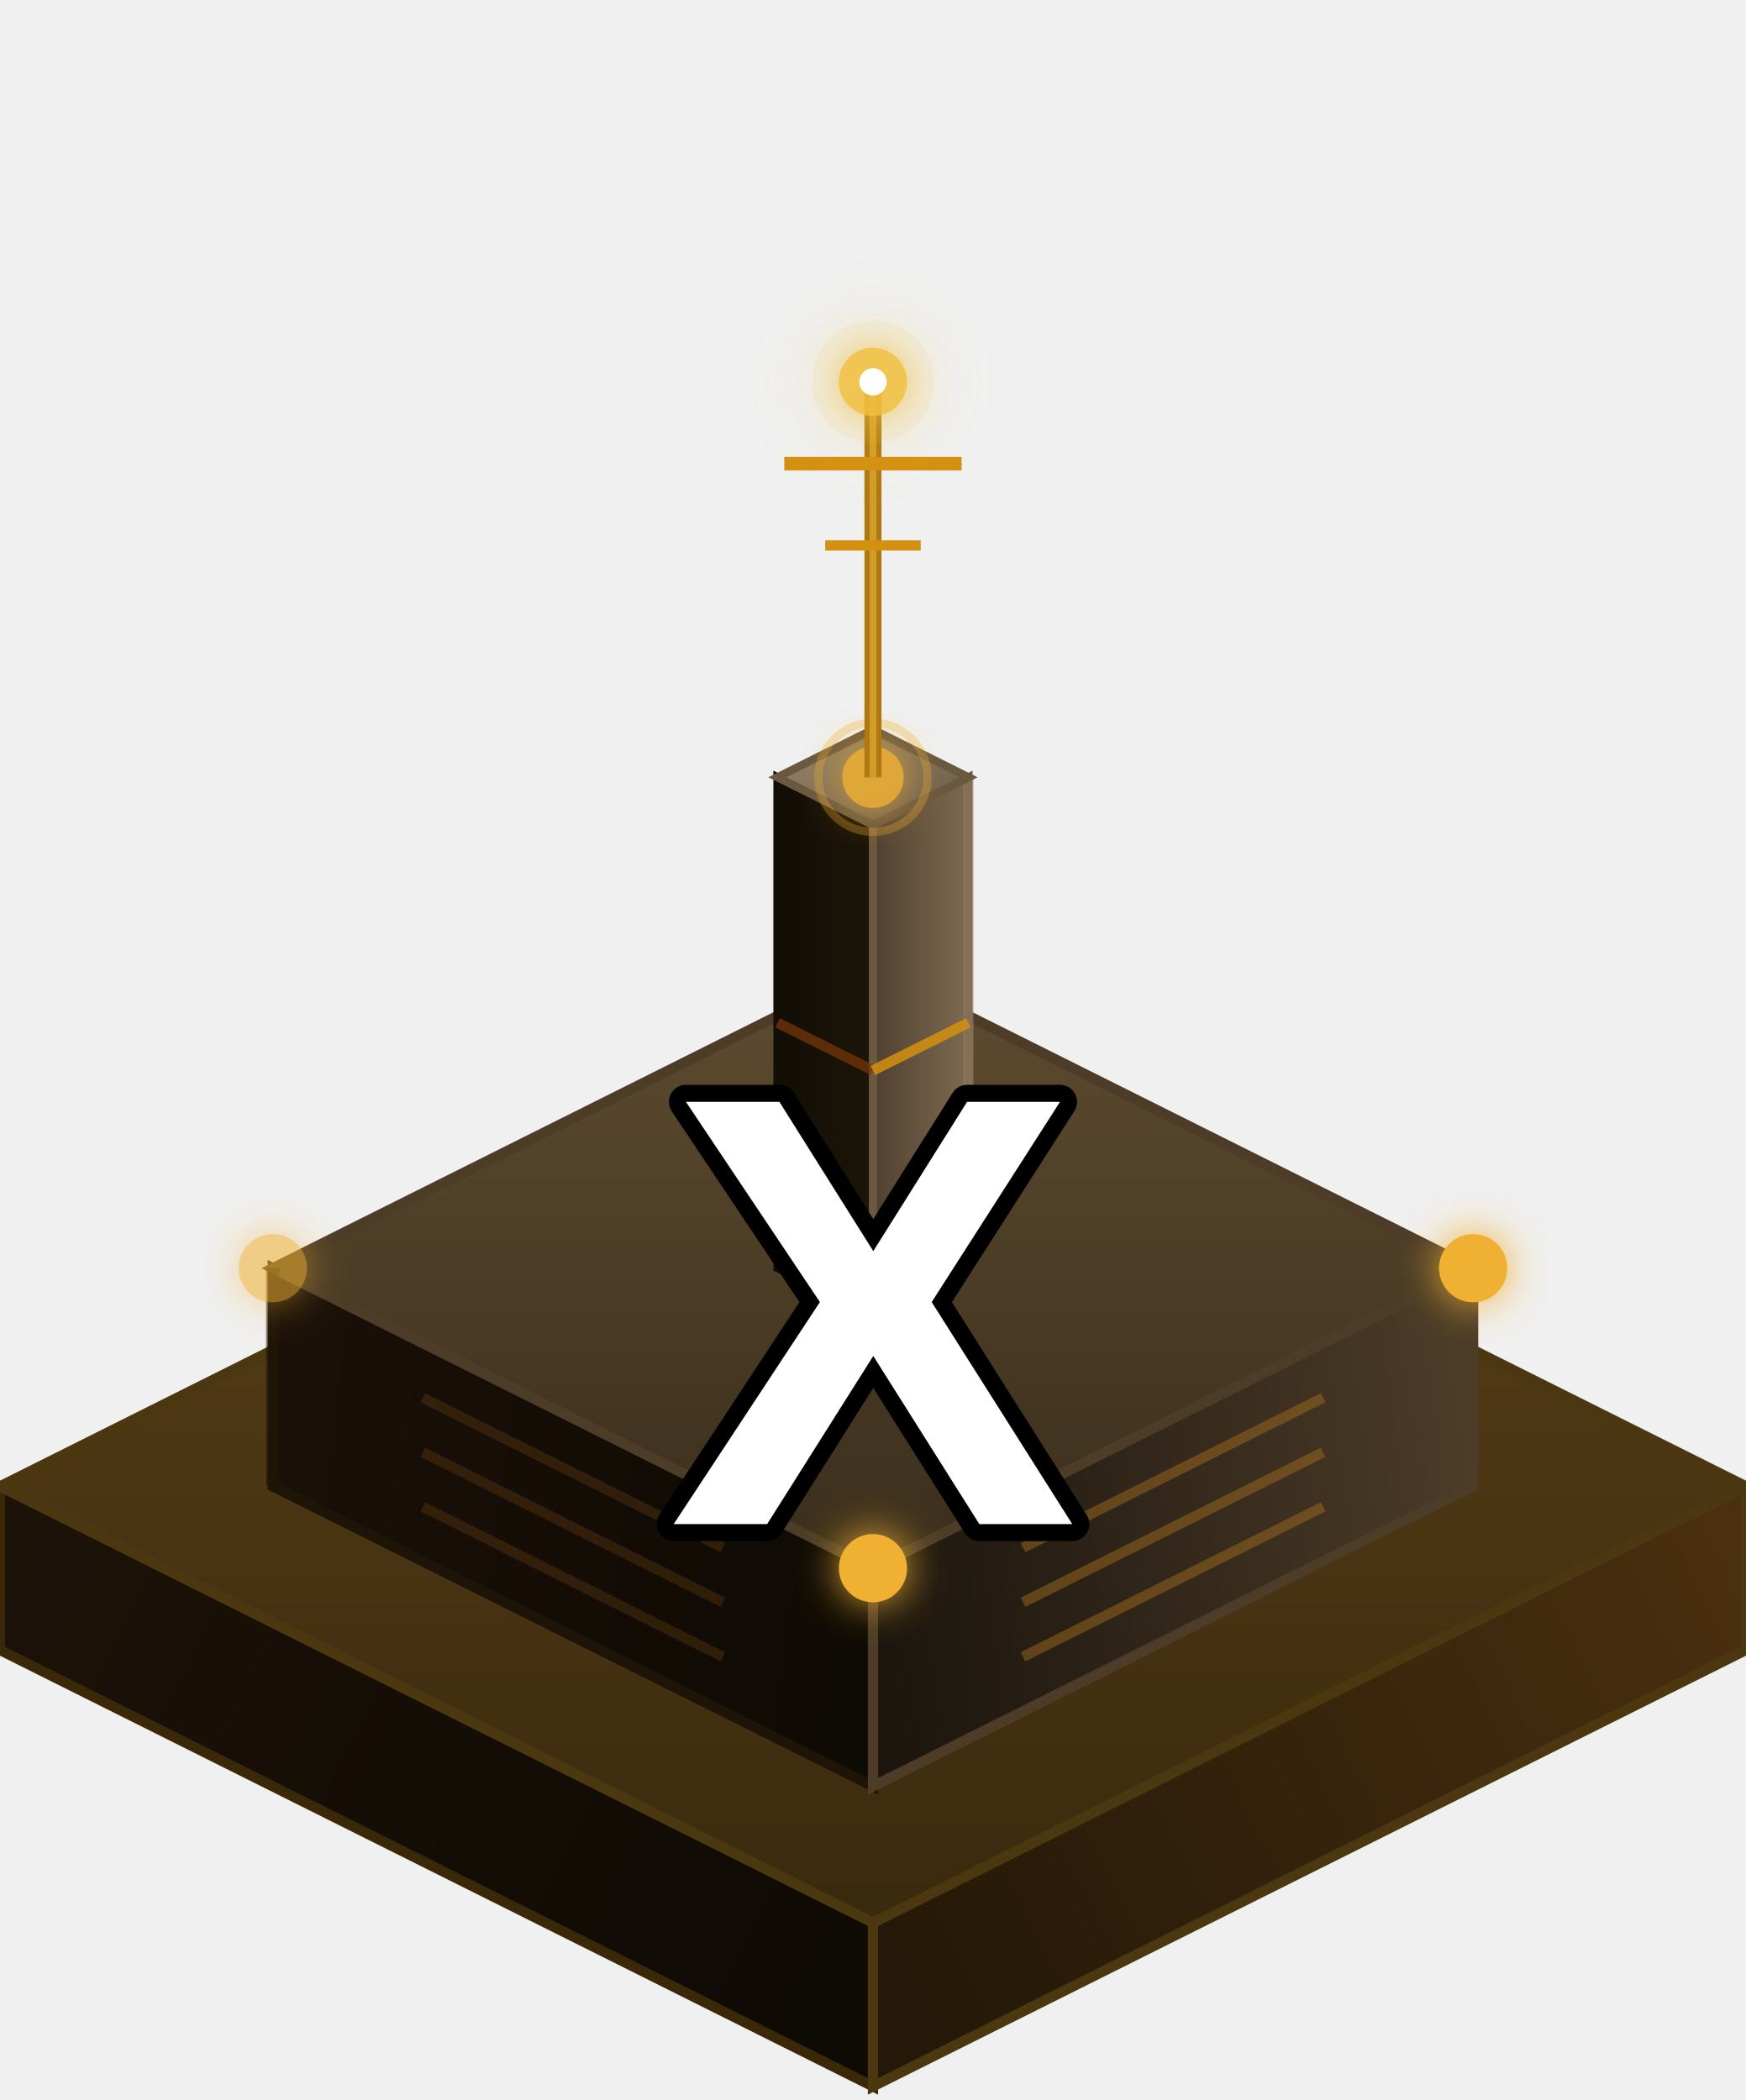
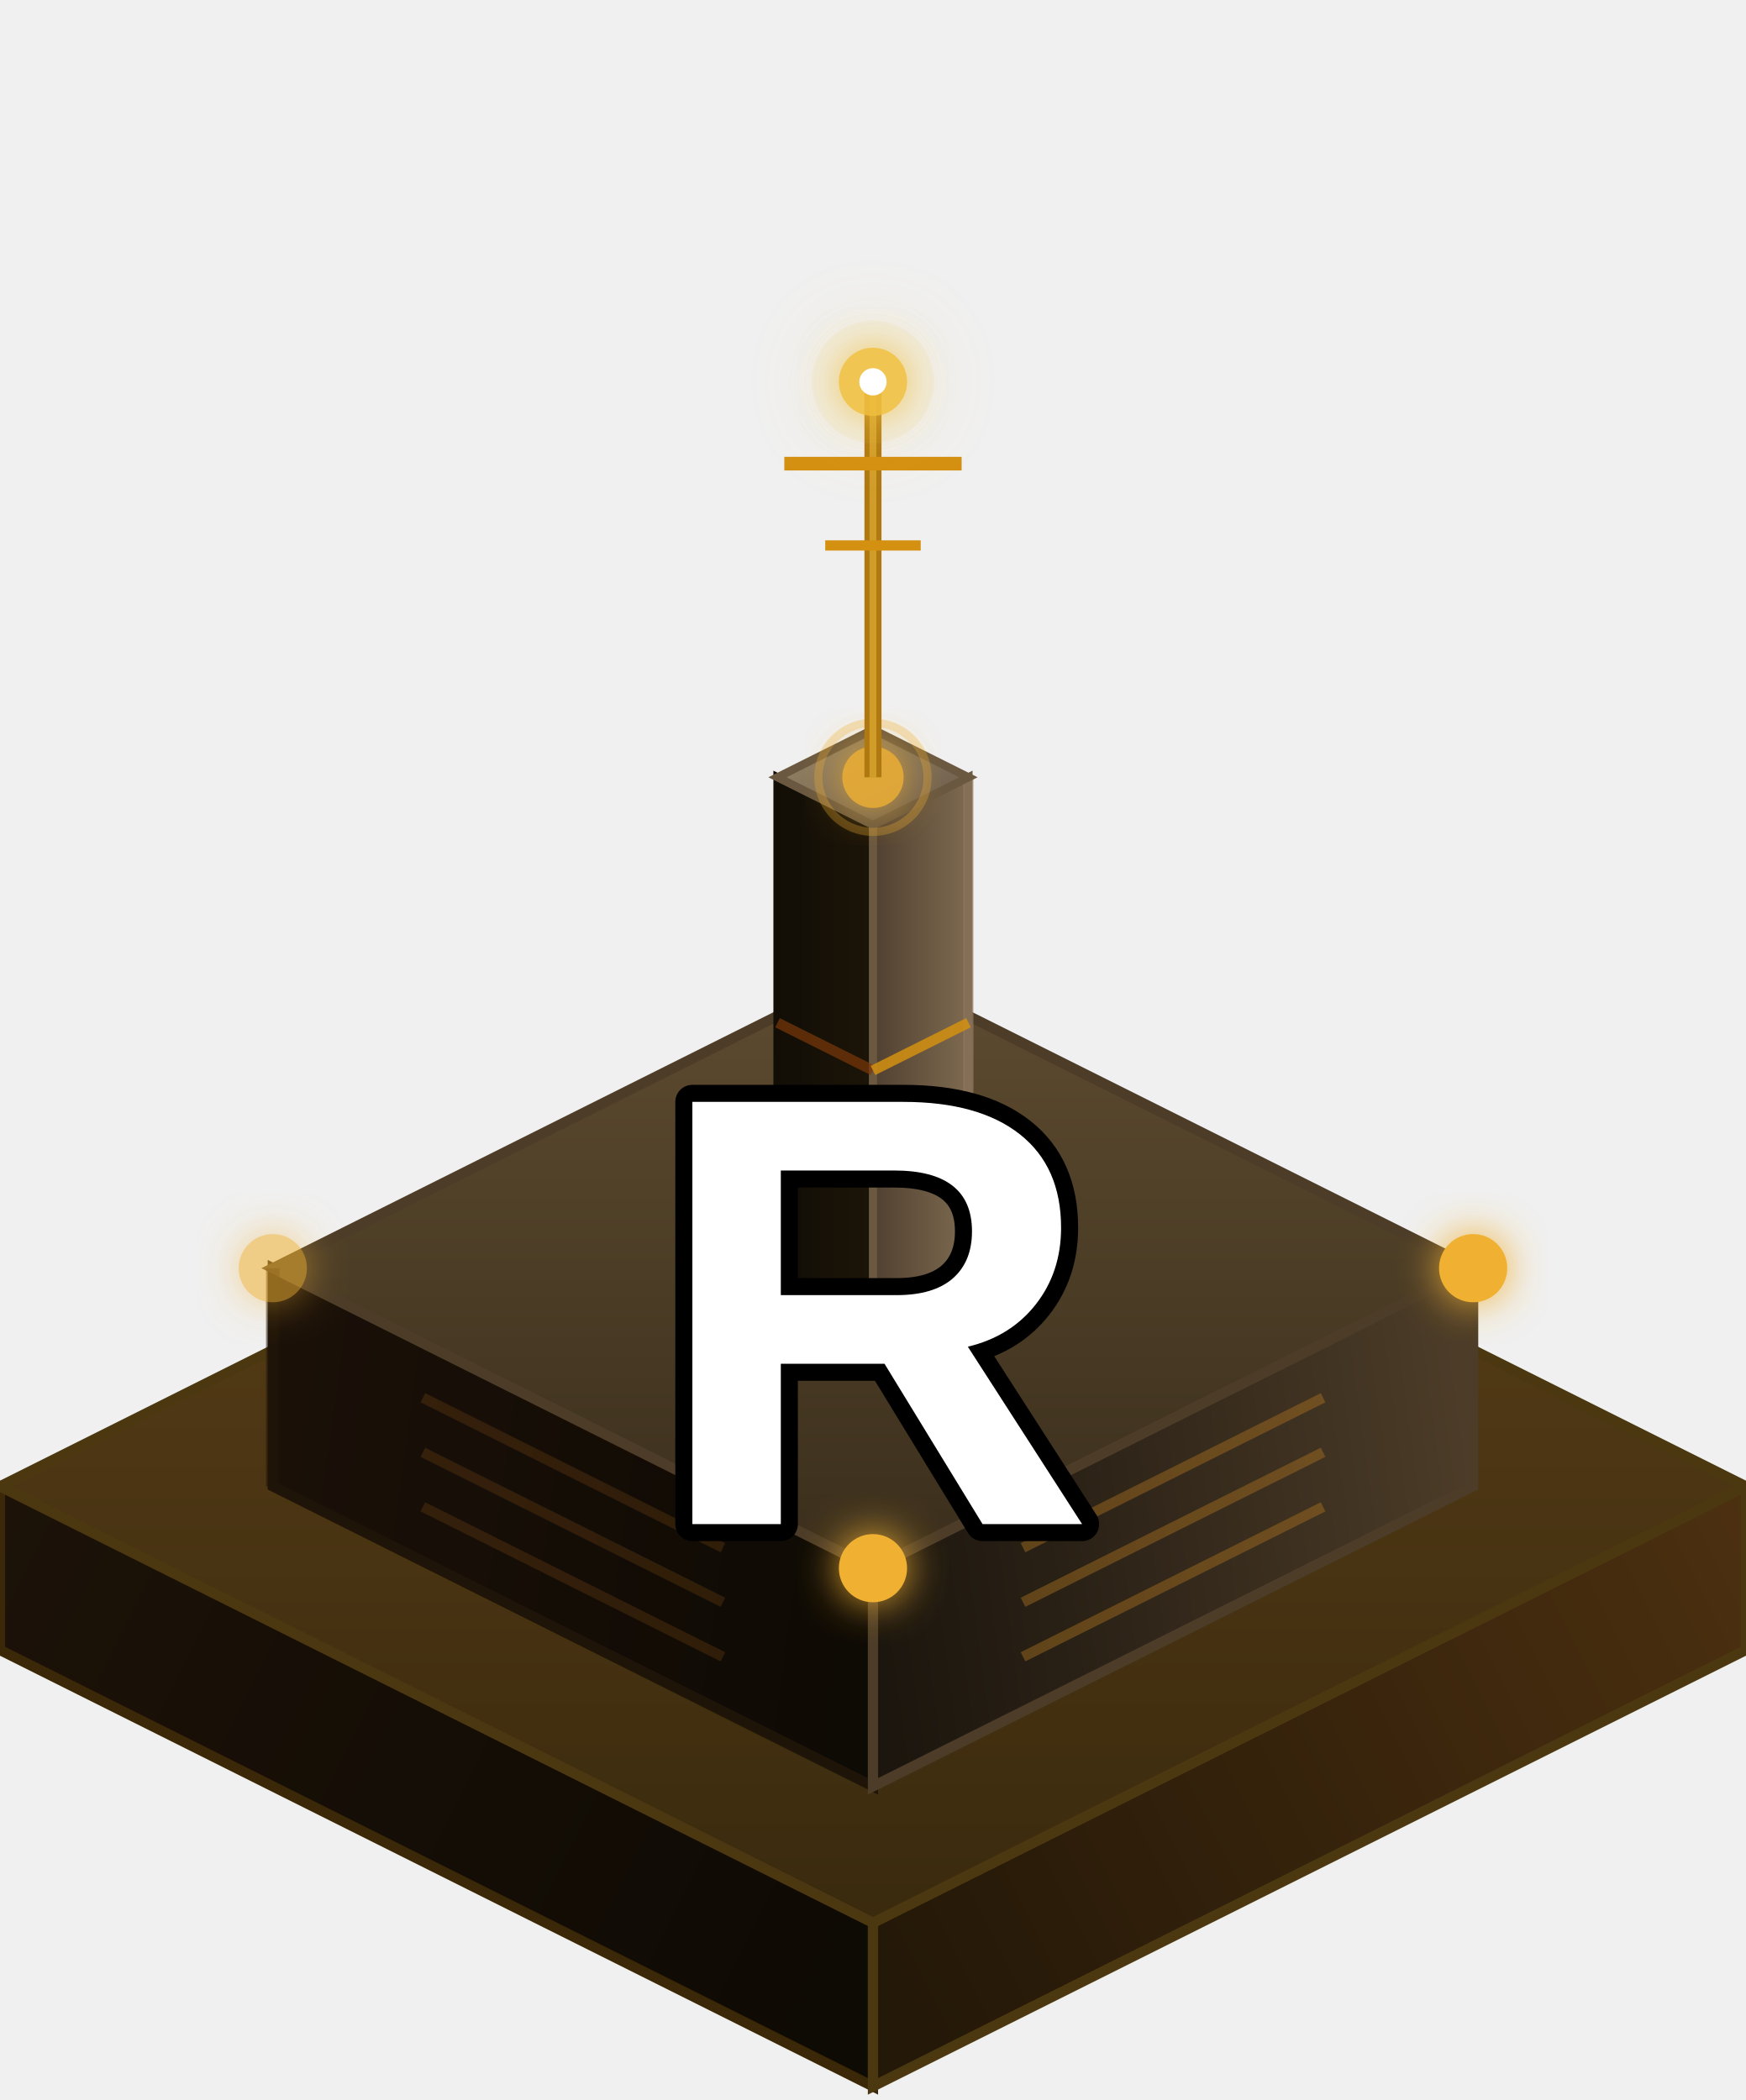
<svg xmlns="http://www.w3.org/2000/svg" viewBox="-128 -178 256 308" width="256" height="308">
  <defs>
    <linearGradient id="fR" gradientUnits="userSpaceOnUse" x1="128" y1="40" x2="0" y2="104">
      <stop offset="0%" stop-color="#4c3010" />
      <stop offset="100%" stop-color="#241808" />
    </linearGradient>
    <linearGradient id="fL" gradientUnits="userSpaceOnUse" x1="-128" y1="40" x2="0" y2="104">
      <stop offset="0%" stop-color="#1c1208" />
      <stop offset="100%" stop-color="#0e0a04" />
    </linearGradient>
    <linearGradient id="fT" gradientUnits="userSpaceOnUse" x1="0" y1="-24" x2="0" y2="104">
      <stop offset="0%" stop-color="#5c4018" />
      <stop offset="100%" stop-color="#3a2a0e" />
    </linearGradient>
    <linearGradient id="bR" gradientUnits="userSpaceOnUse" x1="88" y1="4" x2="0" y2="16">
      <stop offset="0%" stop-color="#4c3c28" />
      <stop offset="60%" stop-color="#2e2418" />
      <stop offset="100%" stop-color="#1c160e" />
    </linearGradient>
    <linearGradient id="bL" gradientUnits="userSpaceOnUse" x1="-88" y1="4" x2="0" y2="16">
      <stop offset="0%" stop-color="#1a1008" />
      <stop offset="100%" stop-color="#0e0a04" />
    </linearGradient>
    <linearGradient id="bT" gradientUnits="userSpaceOnUse" x1="0" y1="-72" x2="0" y2="16">
      <stop offset="0%" stop-color="#5e4c30" />
      <stop offset="100%" stop-color="#3a2e1c" />
    </linearGradient>
    <linearGradient id="cyR" x1="0" y1="0.5" x2="1" y2="0.5">
      <stop offset="0%" stop-color="#504030" />
      <stop offset="100%" stop-color="#7e6a50" />
    </linearGradient>
    <linearGradient id="cyL" x1="0" y1="0.5" x2="1" y2="0.5">
      <stop offset="0%" stop-color="#120e06" />
      <stop offset="100%" stop-color="#1c1408" />
    </linearGradient>
    <linearGradient id="cyTop" x1="0" y1="0" x2="1" y2="1">
      <stop offset="0%" stop-color="#9a8868" />
      <stop offset="100%" stop-color="#685848" />
    </linearGradient>
    <filter id="glow" x="-60%" y="-60%" width="220%" height="220%">
      <feGaussianBlur stdDeviation="3" result="blur" />
      <feMerge>
        <feMergeNode in="blur" />
        <feMergeNode in="SourceGraphic" />
      </feMerge>
    </filter>
    <filter id="softglow" x="-80%" y="-80%" width="260%" height="260%">
      <feGaussianBlur stdDeviation="5" result="blur" />
      <feMerge>
        <feMergeNode in="blur" />
        <feMergeNode in="SourceGraphic" />
      </feMerge>
    </filter>
  </defs>
  <polygon points="-128,64 0,128 0,104 -128,40" fill="url(#fL)" stroke="#3a2808" stroke-width="1.5" />
  <polygon points="128,64 0,128 0,104 128,40" fill="url(#fR)" stroke="#4c3810" stroke-width="1.5" />
  <polygon points="0,-24 128,40 0,104 -128,40" fill="url(#fT)" stroke="#4c3810" stroke-width="1.5" />
  <g transform="translate(0, 36)">
    <polygon points="-88,4 0,48 0,16 -88,-28" fill="url(#bL)" stroke="#1e1408" stroke-width="1.5" />
    <polygon points="88,4 0,48 0,16 88,-28" fill="url(#bR)" stroke="#4c3c28" stroke-width="1.5" />
    <polygon points="0,-72 88,-28 0,16 -88,-28" fill="url(#bT)" stroke="#4c3c28" stroke-width="1.5" />
    <line x1="66" y1="7" x2="22" y2="29" stroke="#a87020" stroke-width="1.5" opacity="0.45" />
    <line x1="66" y1="-1" x2="22" y2="21" stroke="#a87020" stroke-width="1.5" opacity="0.45" />
    <line x1="66" y1="-9" x2="22" y2="13" stroke="#a87020" stroke-width="1.5" opacity="0.45" />
    <line x1="-88" y1="4" x2="-88" y2="-28" stroke="#201408" stroke-width="2" opacity="0.5" />
    <line x1="-66" y1="7" x2="-22" y2="29" stroke="#6a4010" stroke-width="1.5" opacity="0.35" />
    <line x1="-66" y1="-1" x2="-22" y2="21" stroke="#6a4010" stroke-width="1.5" opacity="0.35" />
    <line x1="-66" y1="-9" x2="-22" y2="13" stroke="#6a4010" stroke-width="1.5" opacity="0.35" />
    <circle cx="88" cy="-28" r="5" fill="#f0b030" filter="url(#glow)" />
    <circle cx="-88" cy="-28" r="5" fill="#f0b030" filter="url(#glow)" opacity="0.55" />
    <circle cx="0" cy="16" r="5" fill="#f0b030" filter="url(#glow)" />
    <polygon points="-14,-28 0,-21 0,-93 -14,-100" fill="url(#cyL)" stroke="#120e06" stroke-width="1.2" />
    <polygon points="14,-28 0,-21 0,-93 14,-100" fill="url(#cyR)" stroke="#6a5840" stroke-width="1.2" />
    <line x1="14" y1="-28" x2="14" y2="-100" stroke="#9a8268" stroke-width="1.5" opacity="0.55" />
    <line x1="-14" y1="-64" x2="0" y2="-57" stroke="#7a3808" stroke-width="1.5" opacity="0.7" />
    <line x1="14" y1="-64" x2="0" y2="-57" stroke="#d49010" stroke-width="1.5" opacity="0.85" />
    <polygon points="0,-107 14,-100 0,-93 -14,-100" fill="url(#cyTop)" stroke="#6a5840" stroke-width="1.2" />
    <circle cx="0" cy="-100" r="4.5" fill="#f0b030" opacity="0.85" filter="url(#glow)" />
    <circle cx="0" cy="-100" r="8" fill="none" stroke="#f0b030" stroke-width="1.2" opacity="0.3" />
    <line x1="0" y1="-100" x2="0" y2="-158" stroke="#b07810" stroke-width="2.5" />
    <line x1="0" y1="-100" x2="0" y2="-158" stroke="#f0c040" stroke-width="1" opacity="0.52" />
    <line x1="-13" y1="-146" x2="13" y2="-146" stroke="#d49010" stroke-width="2" />
    <line x1="-7" y1="-134" x2="7" y2="-134" stroke="#d49010" stroke-width="1.5" />
    <circle cx="0" cy="-158" r="9" fill="#f0c040" opacity="0.12" filter="url(#softglow)" />
    <circle cx="0" cy="-158" r="5" fill="#f0c040" opacity="0.88" filter="url(#glow)" />
    <circle cx="0" cy="-158" r="2" fill="#ffffff" />
  </g>
  <g>
-     <text x="0" y="20" font-family="'Arial Black', Arial, sans-serif" font-weight="900" font-size="90" text-anchor="middle" dominant-baseline="middle" fill="none" stroke="#000000" stroke-width="5" stroke-linejoin="round">X</text>
-     <text x="0" y="20" font-family="'Arial Black', Arial, sans-serif" font-weight="900" font-size="90" text-anchor="middle" dominant-baseline="middle" fill="#ffffff">X</text>
+     <text x="0" y="20" font-family="'Arial Black', Arial, sans-serif" font-weight="900" font-size="90" text-anchor="middle" dominant-baseline="middle" fill="none" stroke="#000000" stroke-width="5" stroke-linejoin="round">R</text>
+     <text x="0" y="20" font-family="'Arial Black', Arial, sans-serif" font-weight="900" font-size="90" text-anchor="middle" dominant-baseline="middle" fill="#ffffff">R</text>
  </g>
</svg>
